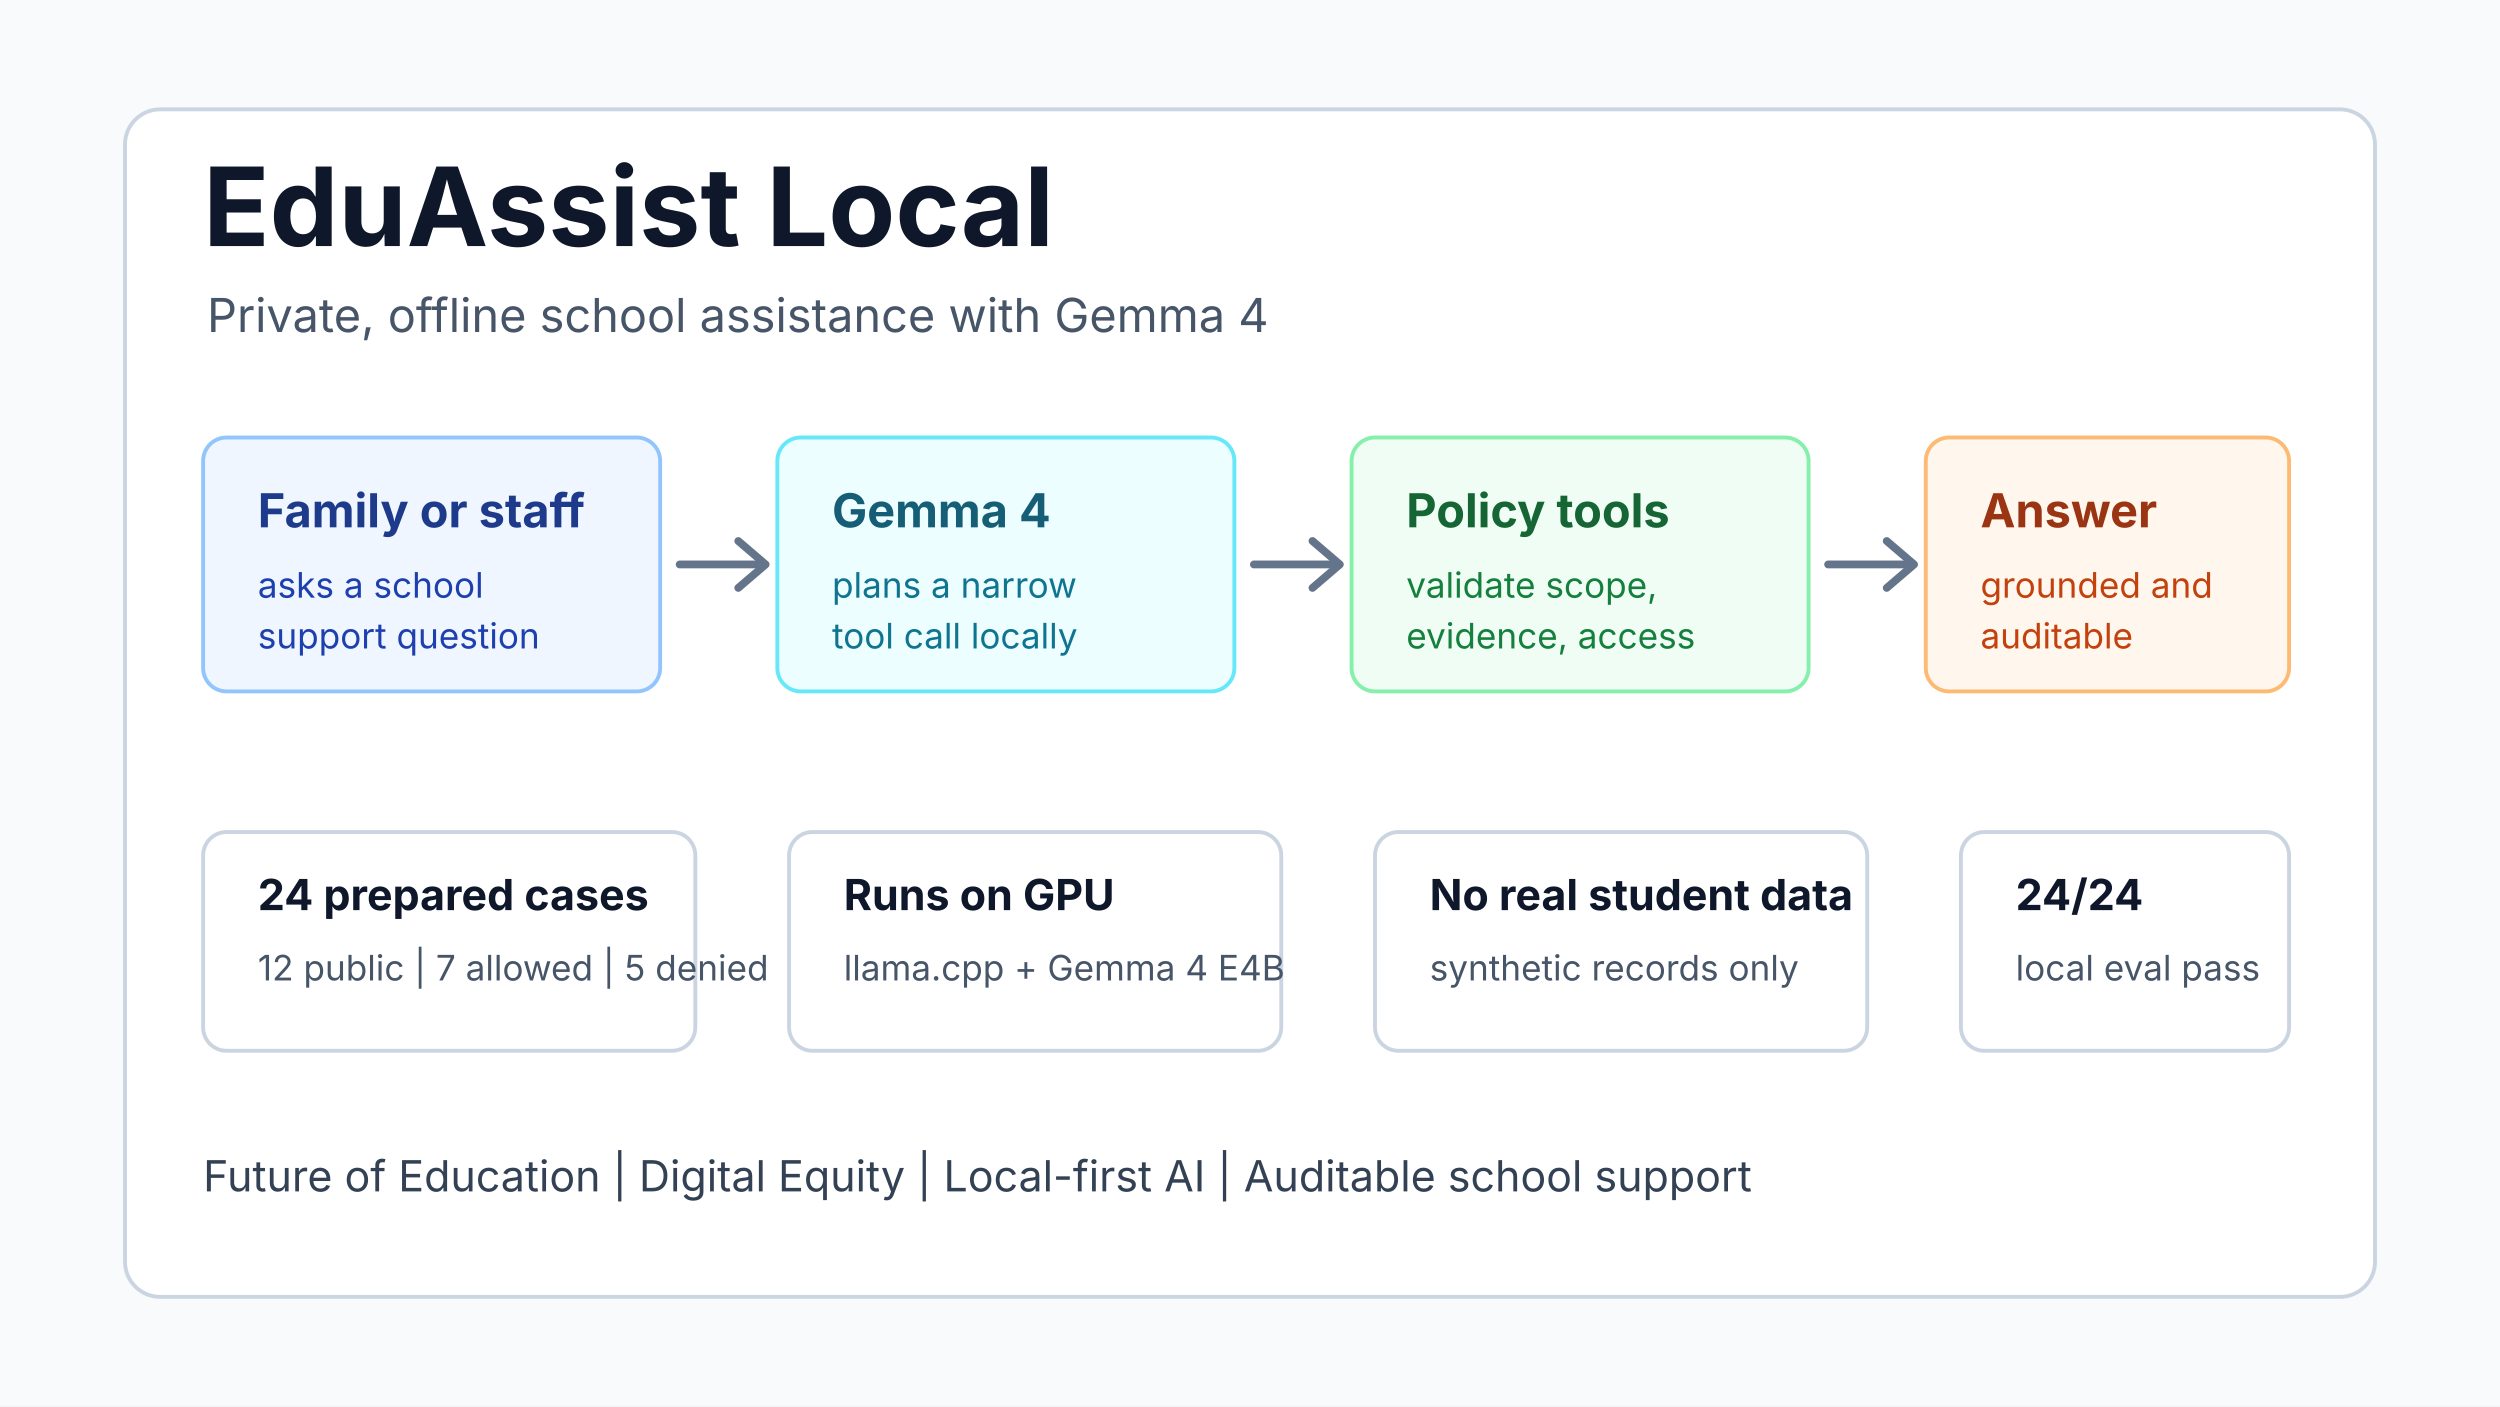
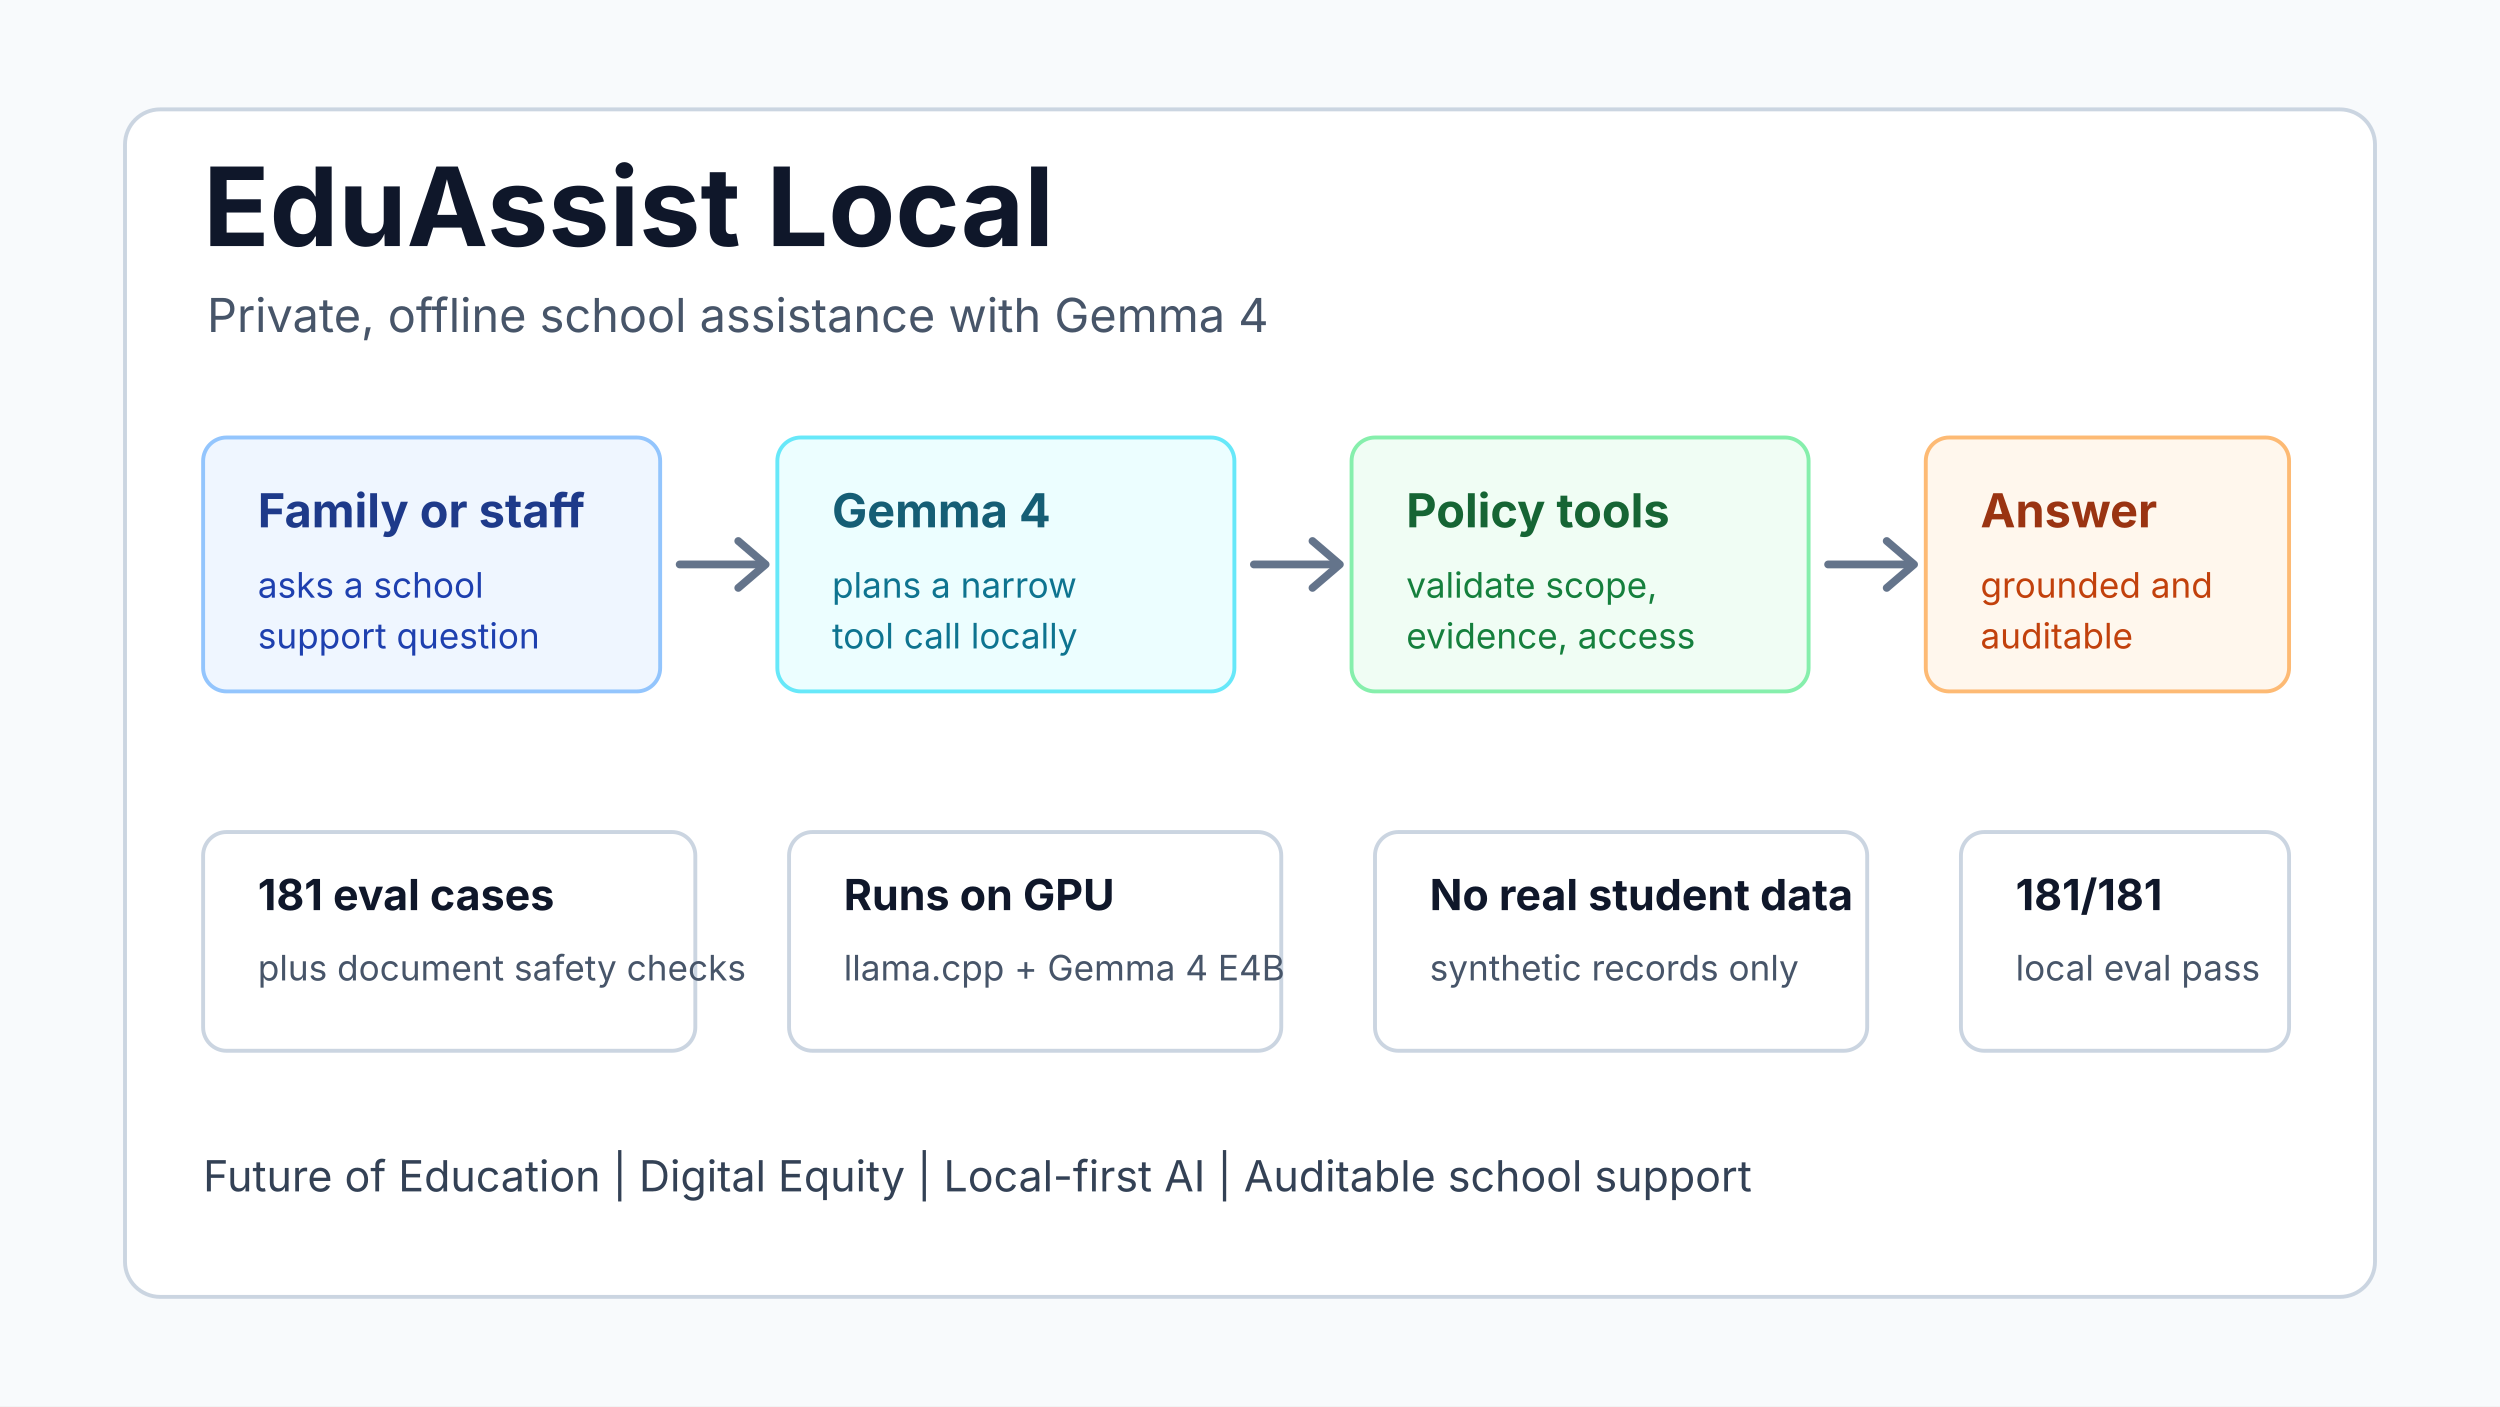
<svg xmlns="http://www.w3.org/2000/svg" width="1280" height="720" viewBox="0 0 1280 720" role="img" aria-labelledby="title desc">
  <rect width="1280" height="720" fill="#f8fafc" />
  <rect x="64" y="56" width="1152" height="608" rx="18" fill="#ffffff" stroke="#cbd5e1" stroke-width="2" />
  <text x="104" y="126" font-family="Inter, Arial, sans-serif" font-size="56" font-weight="700" fill="#0f172a">EduAssist Local</text>
  <text x="106" y="170" font-family="Inter, Arial, sans-serif" font-size="24" fill="#475569">Private, offline school assistance with Gemma 4</text>
  <rect x="104" y="224" width="234" height="130" rx="12" fill="#eff6ff" stroke="#93c5fd" stroke-width="2" />
  <text x="132" y="270" font-family="Inter, Arial, sans-serif" font-size="24" font-weight="700" fill="#1e3a8a">Family or staff</text>
  <text x="132" y="306" font-family="Inter, Arial, sans-serif" font-size="18" fill="#1e40af">asks a school</text>
  <text x="132" y="332" font-family="Inter, Arial, sans-serif" font-size="18" fill="#1e40af">support question</text>
  <rect x="398" y="224" width="234" height="130" rx="12" fill="#ecfeff" stroke="#67e8f9" stroke-width="2" />
  <text x="426" y="270" font-family="Inter, Arial, sans-serif" font-size="24" font-weight="700" fill="#155e75">Gemma 4</text>
  <text x="426" y="306" font-family="Inter, Arial, sans-serif" font-size="18" fill="#0e7490">plans a narrow</text>
  <text x="426" y="332" font-family="Inter, Arial, sans-serif" font-size="18" fill="#0e7490">tool call locally</text>
  <rect x="692" y="224" width="234" height="130" rx="12" fill="#f0fdf4" stroke="#86efac" stroke-width="2" />
  <text x="720" y="270" font-family="Inter, Arial, sans-serif" font-size="24" font-weight="700" fill="#166534">Policy tools</text>
  <text x="720" y="306" font-family="Inter, Arial, sans-serif" font-size="18" fill="#15803d">validate scope,</text>
  <text x="720" y="332" font-family="Inter, Arial, sans-serif" font-size="18" fill="#15803d">evidence, access</text>
  <rect x="986" y="224" width="186" height="130" rx="12" fill="#fff7ed" stroke="#fdba74" stroke-width="2" />
  <text x="1014" y="270" font-family="Inter, Arial, sans-serif" font-size="24" font-weight="700" fill="#9a3412">Answer</text>
  <text x="1014" y="306" font-family="Inter, Arial, sans-serif" font-size="18" fill="#c2410c">grounded and</text>
  <text x="1014" y="332" font-family="Inter, Arial, sans-serif" font-size="18" fill="#c2410c">auditable</text>
  <path d="M348 289 H388" stroke="#64748b" stroke-width="4" stroke-linecap="round" />
  <path d="M378 277 L392 289 L378 301" fill="none" stroke="#64748b" stroke-width="4" stroke-linecap="round" stroke-linejoin="round" />
  <path d="M642 289 H682" stroke="#64748b" stroke-width="4" stroke-linecap="round" />
  <path d="M672 277 L686 289 L672 301" fill="none" stroke="#64748b" stroke-width="4" stroke-linecap="round" stroke-linejoin="round" />
  <path d="M936 289 H976" stroke="#64748b" stroke-width="4" stroke-linecap="round" />
  <path d="M966 277 L980 289 L966 301" fill="none" stroke="#64748b" stroke-width="4" stroke-linecap="round" stroke-linejoin="round" />
  <rect x="104" y="426" width="252" height="112" rx="12" fill="#ffffff" stroke="#cbd5e1" stroke-width="2" />
-   <text x="132" y="466" font-family="Inter, Arial, sans-serif" font-size="22" font-weight="700" fill="#0f172a">24 prepared cases</text>
-   <text x="132" y="502" font-family="Inter, Arial, sans-serif" font-size="18" fill="#475569">12 public | 7 allowed | 5 denied</text>
+   <text x="132" y="466" font-family="Inter, Arial, sans-serif" font-size="22" font-weight="700" fill="#0f172a">181 eval cases</text>
+   <text x="132" y="502" font-family="Inter, Arial, sans-serif" font-size="18" fill="#475569">plus document safety checks</text>
  <rect x="404" y="426" width="252" height="112" rx="12" fill="#ffffff" stroke="#cbd5e1" stroke-width="2" />
  <text x="432" y="466" font-family="Inter, Arial, sans-serif" font-size="22" font-weight="700" fill="#0f172a">Runs on GPU</text>
  <text x="432" y="502" font-family="Inter, Arial, sans-serif" font-size="18" fill="#475569">llama.cpp + Gemma 4 E4B</text>
  <rect x="704" y="426" width="252" height="112" rx="12" fill="#ffffff" stroke="#cbd5e1" stroke-width="2" />
  <text x="732" y="466" font-family="Inter, Arial, sans-serif" font-size="22" font-weight="700" fill="#0f172a">No real student data</text>
  <text x="732" y="502" font-family="Inter, Arial, sans-serif" font-size="18" fill="#475569">synthetic records only</text>
  <rect x="1004" y="426" width="168" height="112" rx="12" fill="#ffffff" stroke="#cbd5e1" stroke-width="2" />
-   <text x="1032" y="466" font-family="Inter, Arial, sans-serif" font-size="22" font-weight="700" fill="#0f172a">24/24</text>
+   <text x="1032" y="466" font-family="Inter, Arial, sans-serif" font-size="22" font-weight="700" fill="#0f172a">181/181</text>
  <text x="1032" y="502" font-family="Inter, Arial, sans-serif" font-size="18" fill="#475569">local eval pass</text>
  <text x="104" y="610" font-family="Inter, Arial, sans-serif" font-size="22" fill="#334155">Future of Education | Digital Equity | Local-first AI | Auditable school support</text>
</svg>
